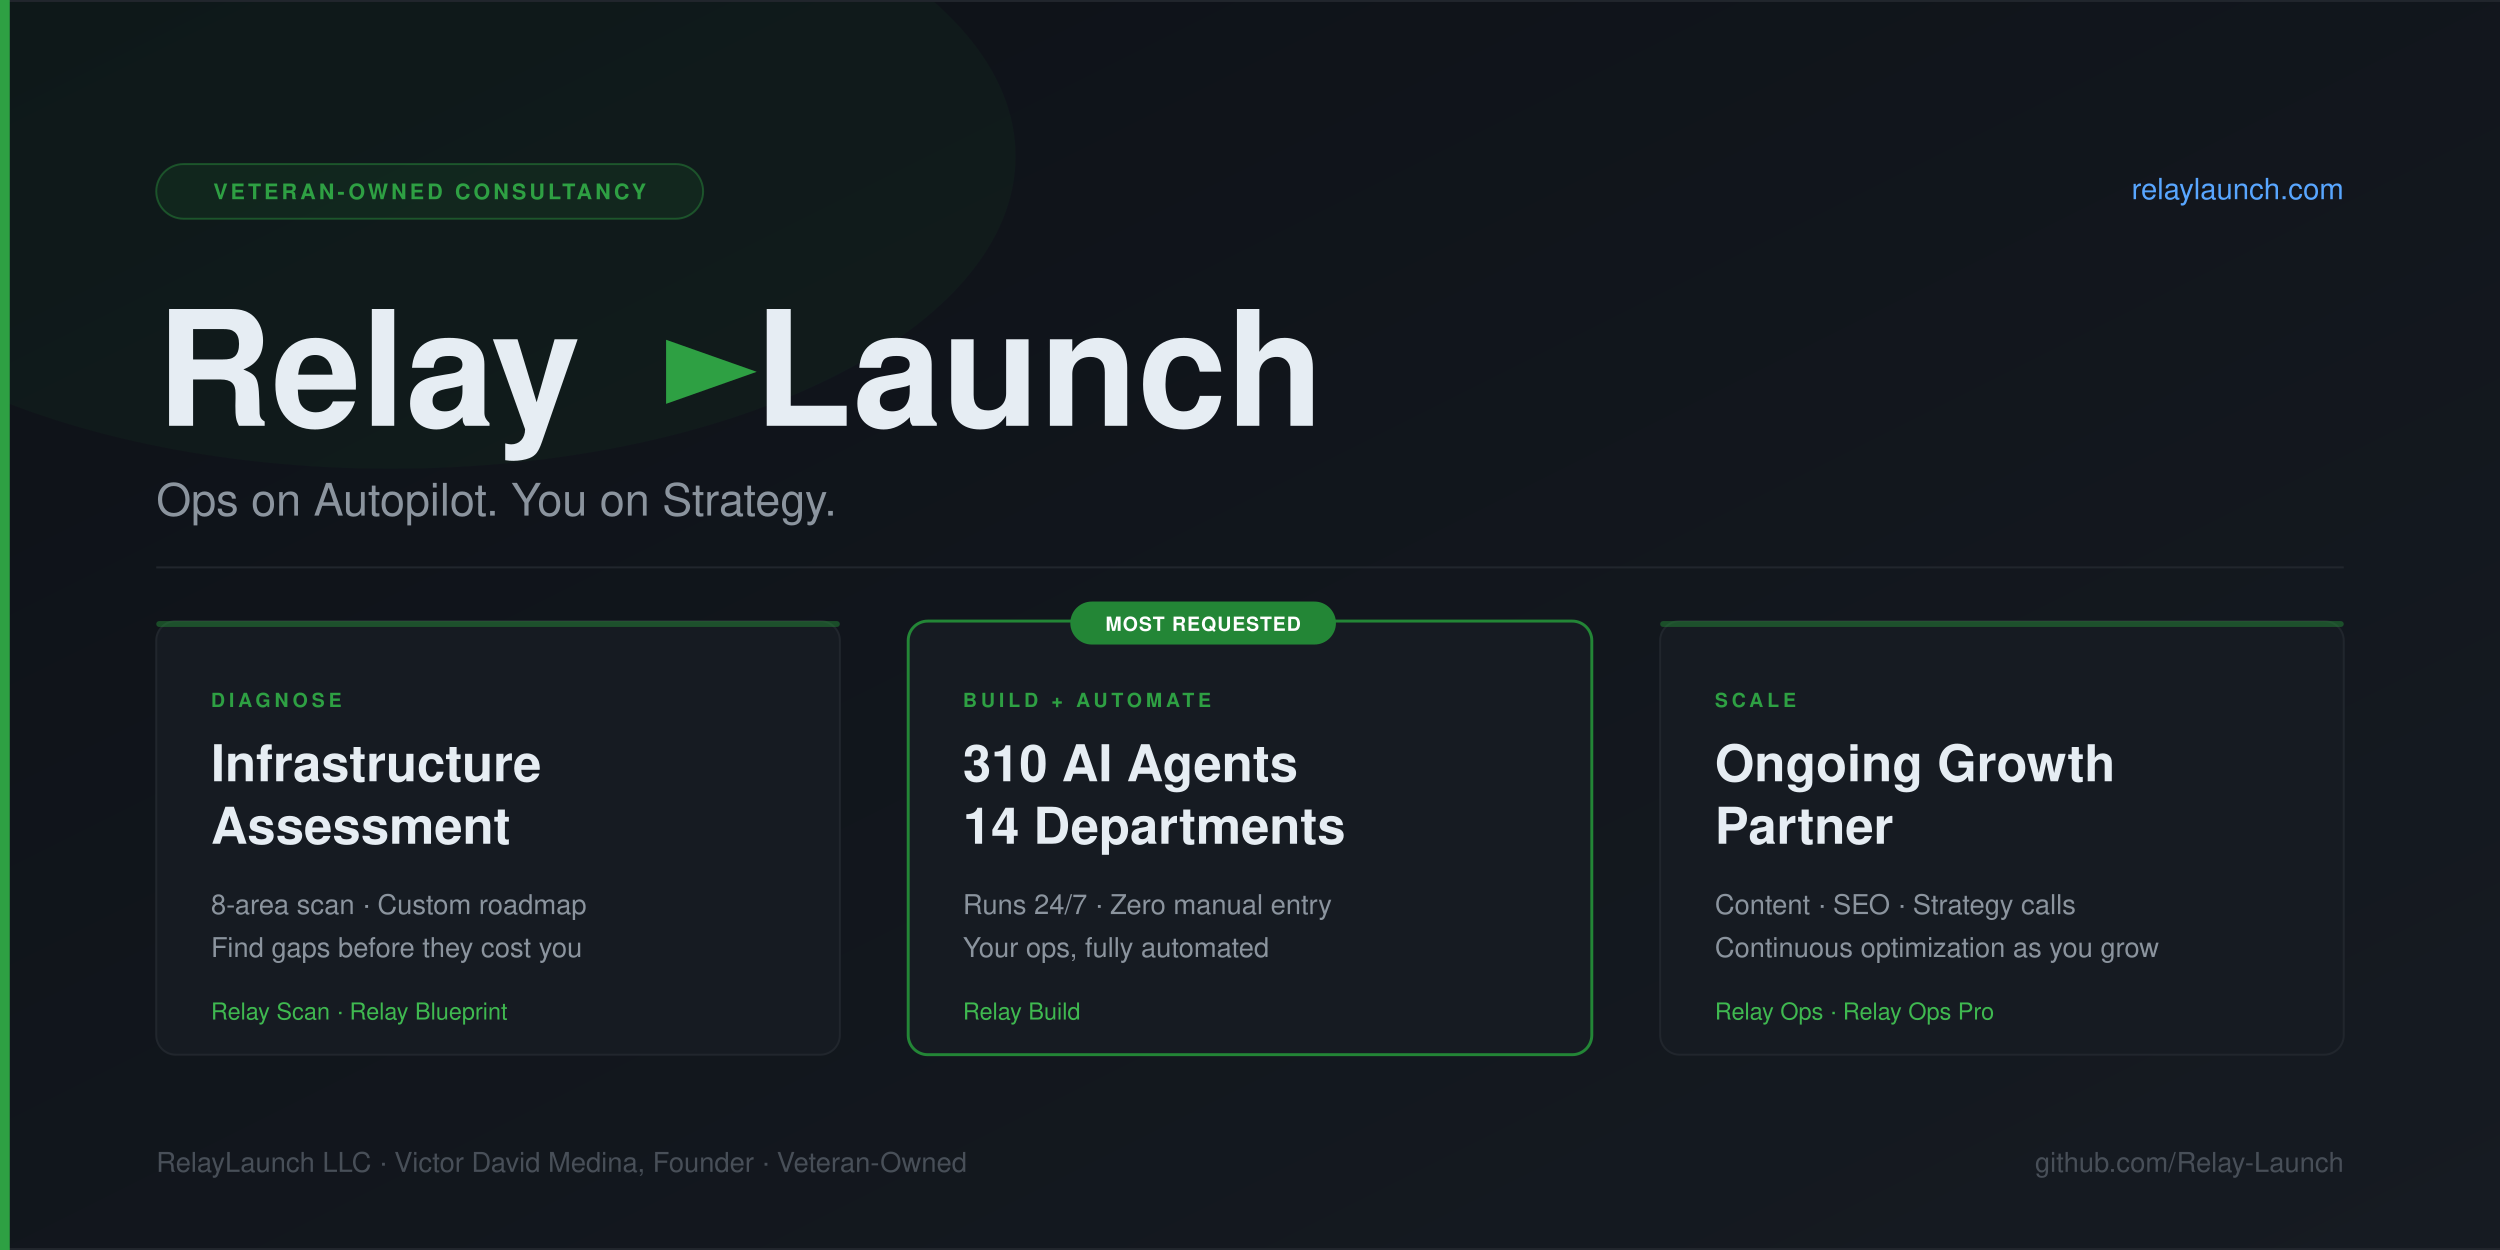
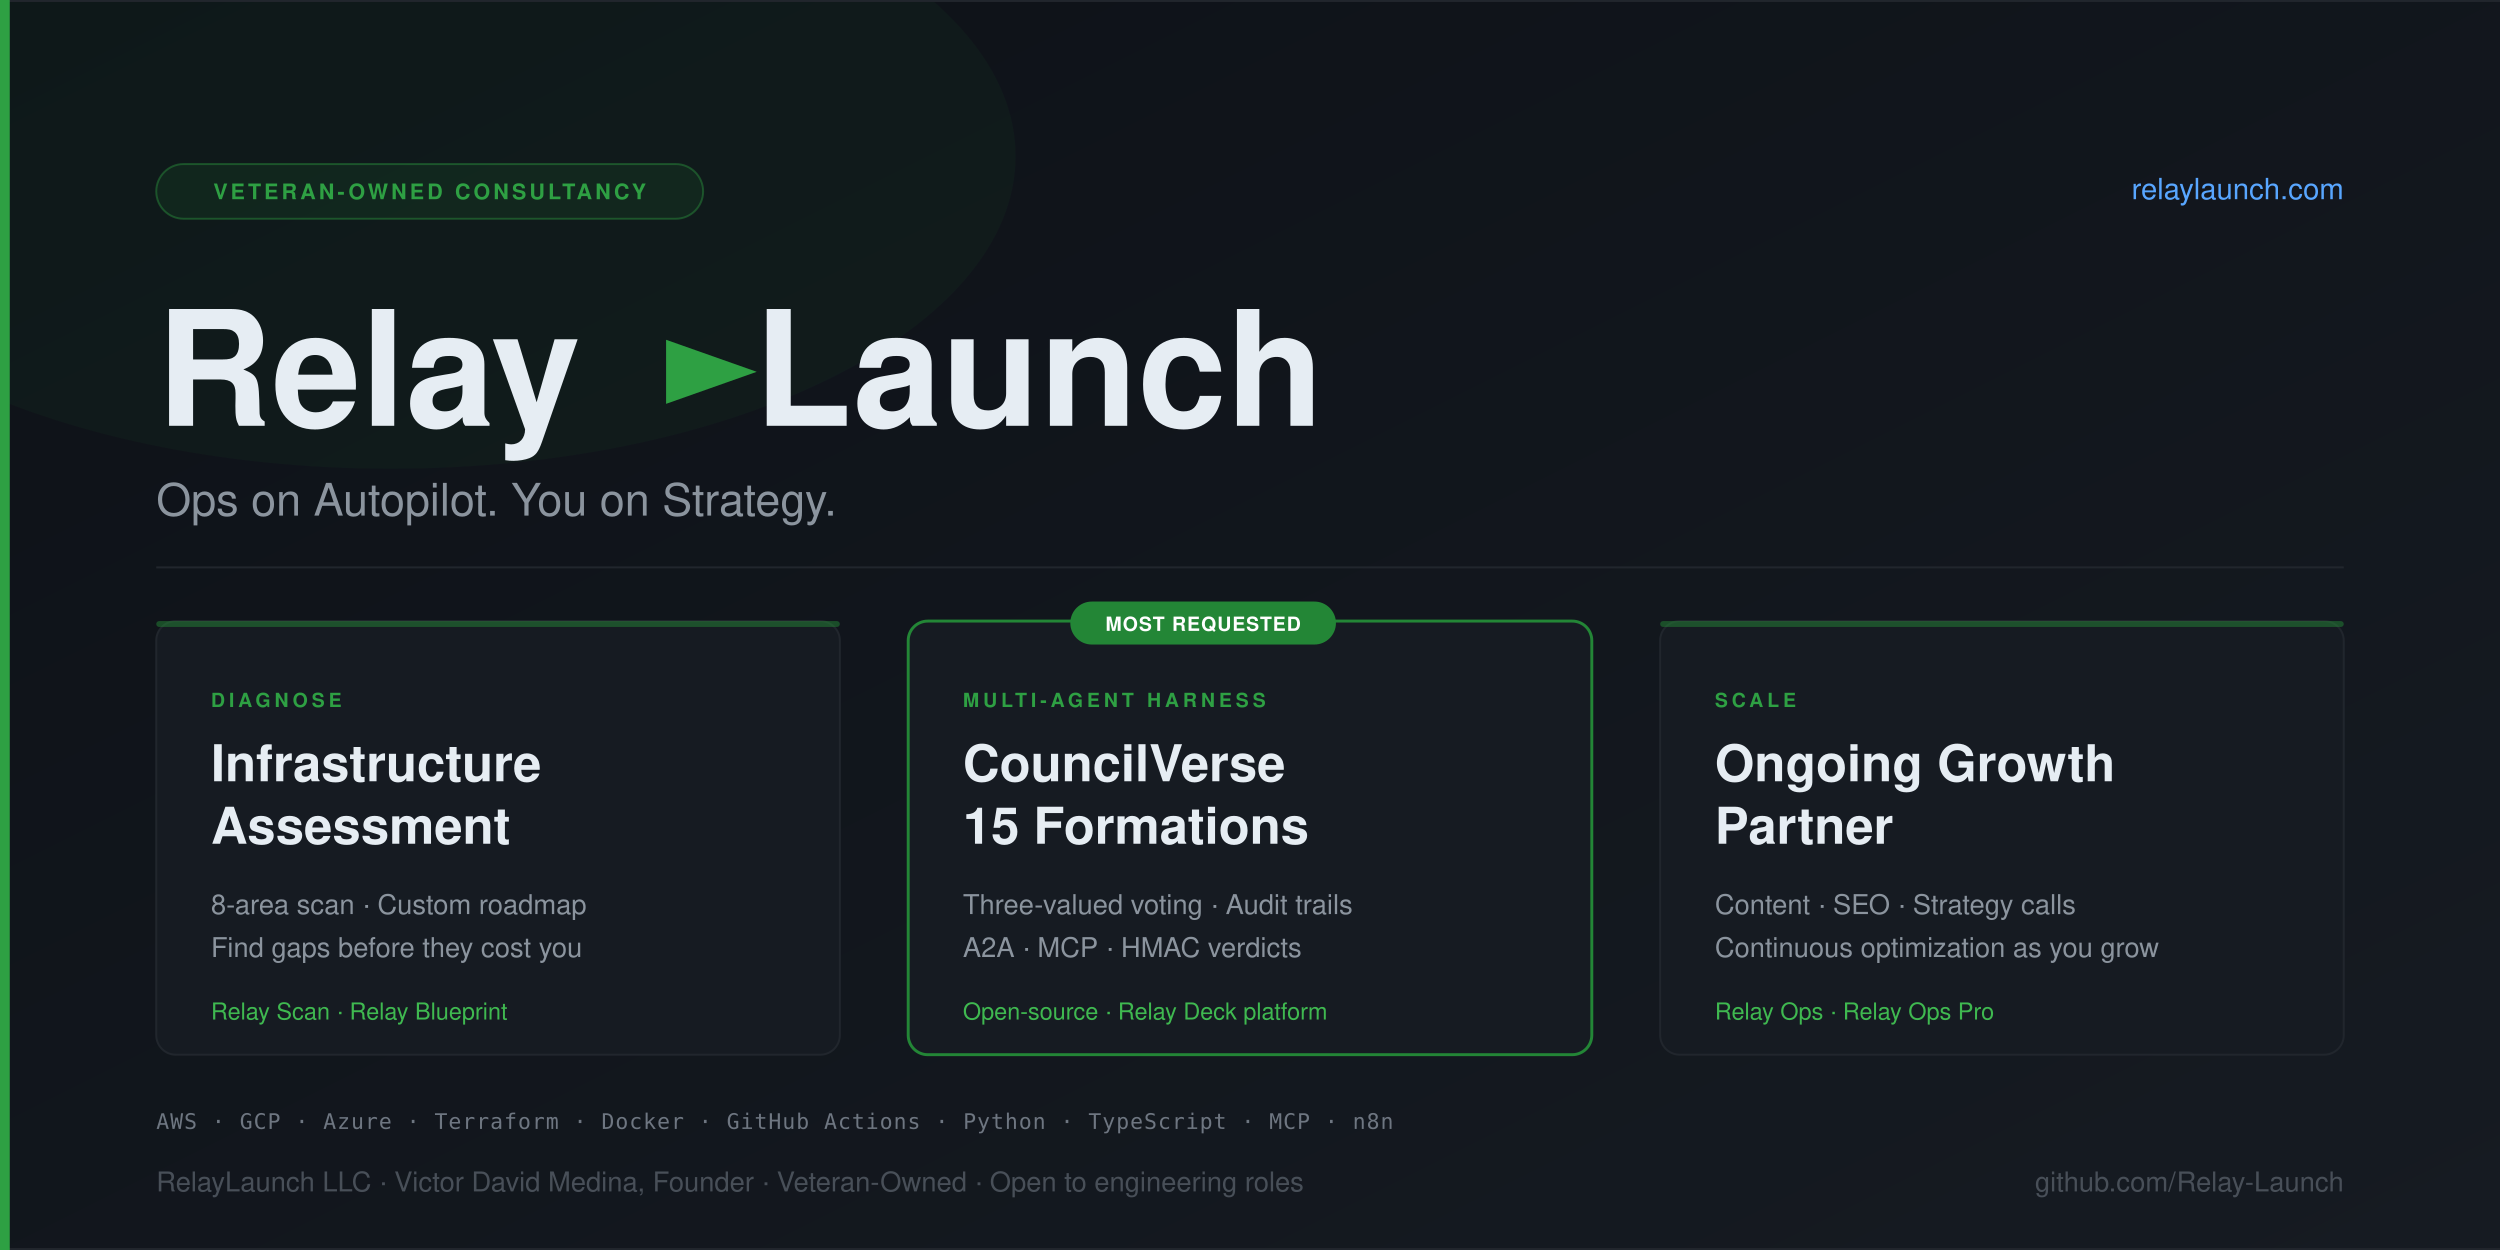
<svg xmlns="http://www.w3.org/2000/svg" width="1280" height="640" viewBox="0 0 1280 640">
  <defs>
    <linearGradient id="bg" x1="0%" y1="0%" x2="100%" y2="100%">
      <stop offset="0%" stop-color="#0d1117" />
      <stop offset="100%" stop-color="#161b22" />
    </linearGradient>
    <linearGradient id="accentFade" x1="0%" y1="0%" x2="100%" y2="0%">
      <stop offset="0%" stop-color="#238636" stop-opacity="0.25" />
      <stop offset="100%" stop-color="#238636" stop-opacity="0" />
    </linearGradient>
  </defs>
  <rect width="1280" height="640" fill="url(#bg)" />
  <ellipse cx="200" cy="80" rx="320" ry="160" fill="#238636" fill-opacity="0.06" />
  <rect x="0" y="0" width="1280" height="1" fill="#21262d" />
  <rect x="0" y="639" width="1280" height="1" fill="#21262d" />
  <rect x="0" y="0" width="5" height="640" fill="#2ea043" />
  <rect x="80" y="290" width="1120" height="1" fill="#21262d" />
  <rect x="80" y="84" width="280" height="28" rx="14" fill="rgba(35,134,54,0.12)" stroke="rgba(46,160,67,0.4)" stroke-width="1" />
  <text x="220" y="102" text-anchor="middle" font-family="-apple-system, BlinkMacSystemFont, 'Segoe UI', Helvetica, Arial, sans-serif" font-size="11" font-weight="700" fill="#2ea043" letter-spacing="1.6">VETERAN-OWNED CONSULTANCY</text>
  <text x="80" y="218" font-family="-apple-system, BlinkMacSystemFont, 'Segoe UI', Helvetica, Arial, sans-serif" font-size="82" font-weight="800" fill="#e6edf3">Relay</text>
  <text x="322" y="218" font-family="-apple-system, BlinkMacSystemFont, 'Segoe UI', Helvetica, Arial, sans-serif" font-size="82" font-weight="800" fill="#2ea043">►</text>
  <text x="386" y="218" font-family="-apple-system, BlinkMacSystemFont, 'Segoe UI', Helvetica, Arial, sans-serif" font-size="82" font-weight="800" fill="#e6edf3">Launch</text>
  <text x="80" y="264" font-family="-apple-system, BlinkMacSystemFont, 'Segoe UI', Helvetica, Arial, sans-serif" font-size="23" fill="#8b949e">Ops on Autopilot. You on Strategy.</text>
  <text x="1200" y="102" text-anchor="end" font-family="-apple-system, BlinkMacSystemFont, 'Segoe UI', Helvetica, Arial, sans-serif" font-size="15" fill="#58a6ff">relaylaunch.com</text>
  <rect x="80" y="318" width="350" height="222" rx="10" fill="#161b22" stroke="#21262d" stroke-width="1" />
  <rect x="80" y="318" width="350" height="3" rx="1.5" fill="#238636" opacity="0.5" />
  <text x="108" y="362" font-family="-apple-system, BlinkMacSystemFont, 'Segoe UI', Helvetica, Arial, sans-serif" font-size="10" font-weight="700" fill="#2ea043" letter-spacing="2">DIAGNOSE</text>
  <text x="108" y="400" font-family="-apple-system, BlinkMacSystemFont, 'Segoe UI', Helvetica, Arial, sans-serif" font-size="26" font-weight="700" fill="#e6edf3">Infrastructure</text>
  <text x="108" y="432" font-family="-apple-system, BlinkMacSystemFont, 'Segoe UI', Helvetica, Arial, sans-serif" font-size="26" font-weight="700" fill="#e6edf3">Assessment</text>
  <text x="108" y="468" font-family="-apple-system, BlinkMacSystemFont, 'Segoe UI', Helvetica, Arial, sans-serif" font-size="14" fill="#8b949e">8-area scan · Custom roadmap</text>
  <text x="108" y="490" font-family="-apple-system, BlinkMacSystemFont, 'Segoe UI', Helvetica, Arial, sans-serif" font-size="14" fill="#8b949e">Find gaps before they cost you</text>
  <text x="108" y="522" font-family="-apple-system, BlinkMacSystemFont, 'Segoe UI', Helvetica, Arial, sans-serif" font-size="12" fill="#3fb950">Relay Scan · Relay Blueprint</text>
  <rect x="465" y="318" width="350" height="222" rx="10" fill="#161b22" stroke="#238636" stroke-width="1.5" />
  <rect x="548" y="308" width="136" height="22" rx="11" fill="#238636" />
  <text x="616" y="323" text-anchor="middle" font-family="-apple-system, BlinkMacSystemFont, 'Segoe UI', Helvetica, Arial, sans-serif" font-size="10" font-weight="700" fill="#ffffff" letter-spacing="0.5">MOST REQUESTED</text>
-   <text x="493" y="362" font-family="-apple-system, BlinkMacSystemFont, 'Segoe UI', Helvetica, Arial, sans-serif" font-size="10" font-weight="700" fill="#2ea043" letter-spacing="2">BUILD + AUTOMATE</text>
-   <text x="493" y="400" font-family="-apple-system, BlinkMacSystemFont, 'Segoe UI', Helvetica, Arial, sans-serif" font-size="26" font-weight="700" fill="#e6edf3">310 AI Agents</text>
-   <text x="493" y="432" font-family="-apple-system, BlinkMacSystemFont, 'Segoe UI', Helvetica, Arial, sans-serif" font-size="26" font-weight="700" fill="#e6edf3">14 Departments</text>
-   <text x="493" y="468" font-family="-apple-system, BlinkMacSystemFont, 'Segoe UI', Helvetica, Arial, sans-serif" font-size="14" fill="#8b949e">Runs 24/7 · Zero manual entry</text>
-   <text x="493" y="490" font-family="-apple-system, BlinkMacSystemFont, 'Segoe UI', Helvetica, Arial, sans-serif" font-size="14" fill="#8b949e">Your ops, fully automated</text>
-   <text x="493" y="522" font-family="-apple-system, BlinkMacSystemFont, 'Segoe UI', Helvetica, Arial, sans-serif" font-size="12" fill="#3fb950">Relay Build</text>
+   <text x="493" y="362" font-family="-apple-system, BlinkMacSystemFont, 'Segoe UI', Helvetica, Arial, sans-serif" font-size="10" font-weight="700" fill="#2ea043" letter-spacing="2">MULTI-AGENT HARNESS</text>
+   <text x="493" y="400" font-family="-apple-system, BlinkMacSystemFont, 'Segoe UI', Helvetica, Arial, sans-serif" font-size="26" font-weight="700" fill="#e6edf3">CouncilVerse</text>
+   <text x="493" y="432" font-family="-apple-system, BlinkMacSystemFont, 'Segoe UI', Helvetica, Arial, sans-serif" font-size="26" font-weight="700" fill="#e6edf3">15 Formations</text>
+   <text x="493" y="468" font-family="-apple-system, BlinkMacSystemFont, 'Segoe UI', Helvetica, Arial, sans-serif" font-size="14" fill="#8b949e">Three-valued voting · Audit trails</text>
+   <text x="493" y="490" font-family="-apple-system, BlinkMacSystemFont, 'Segoe UI', Helvetica, Arial, sans-serif" font-size="14" fill="#8b949e">A2A · MCP · HMAC verdicts</text>
+   <text x="493" y="522" font-family="-apple-system, BlinkMacSystemFont, 'Segoe UI', Helvetica, Arial, sans-serif" font-size="12" fill="#3fb950">Open-source · Relay Deck platform</text>
  <rect x="850" y="318" width="350" height="222" rx="10" fill="#161b22" stroke="#21262d" stroke-width="1" />
  <rect x="850" y="318" width="350" height="3" rx="1.5" fill="#238636" opacity="0.5" />
  <text x="878" y="362" font-family="-apple-system, BlinkMacSystemFont, 'Segoe UI', Helvetica, Arial, sans-serif" font-size="10" font-weight="700" fill="#2ea043" letter-spacing="2">SCALE</text>
  <text x="878" y="400" font-family="-apple-system, BlinkMacSystemFont, 'Segoe UI', Helvetica, Arial, sans-serif" font-size="26" font-weight="700" fill="#e6edf3">Ongoing Growth</text>
  <text x="878" y="432" font-family="-apple-system, BlinkMacSystemFont, 'Segoe UI', Helvetica, Arial, sans-serif" font-size="26" font-weight="700" fill="#e6edf3">Partner</text>
  <text x="878" y="468" font-family="-apple-system, BlinkMacSystemFont, 'Segoe UI', Helvetica, Arial, sans-serif" font-size="14" fill="#8b949e">Content · SEO · Strategy calls</text>
  <text x="878" y="490" font-family="-apple-system, BlinkMacSystemFont, 'Segoe UI', Helvetica, Arial, sans-serif" font-size="14" fill="#8b949e">Continuous optimization as you grow</text>
  <text x="878" y="522" font-family="-apple-system, BlinkMacSystemFont, 'Segoe UI', Helvetica, Arial, sans-serif" font-size="12" fill="#3fb950">Relay Ops · Relay Ops Pro</text>
-   <text x="80" y="600" font-family="-apple-system, BlinkMacSystemFont, 'Segoe UI', Helvetica, Arial, sans-serif" font-size="14" fill="#484f58">RelayLaunch LLC · Victor David Medina, Founder · Veteran-Owned</text>
-   <text x="1200" y="600" text-anchor="end" font-family="-apple-system, BlinkMacSystemFont, 'Segoe UI', Helvetica, Arial, sans-serif" font-size="14" fill="#484f58">github.com/Relay-Launch</text>
+   <text x="80" y="578" font-family="ui-monospace, SFMono-Regular, 'SF Mono', Menlo, Consolas, monospace" font-size="11" fill="#6e7681" letter-spacing="0.5">AWS · GCP · Azure · Terraform · Docker · GitHub Actions · Python · TypeScript · MCP · n8n</text>
+   <text x="80" y="610" font-family="-apple-system, BlinkMacSystemFont, 'Segoe UI', Helvetica, Arial, sans-serif" font-size="14" fill="#484f58">RelayLaunch LLC · Victor David Medina, Founder · Veteran-Owned · Open to engineering roles</text>
+   <text x="1200" y="610" text-anchor="end" font-family="-apple-system, BlinkMacSystemFont, 'Segoe UI', Helvetica, Arial, sans-serif" font-size="14" fill="#484f58">github.com/Relay-Launch</text>
</svg>
